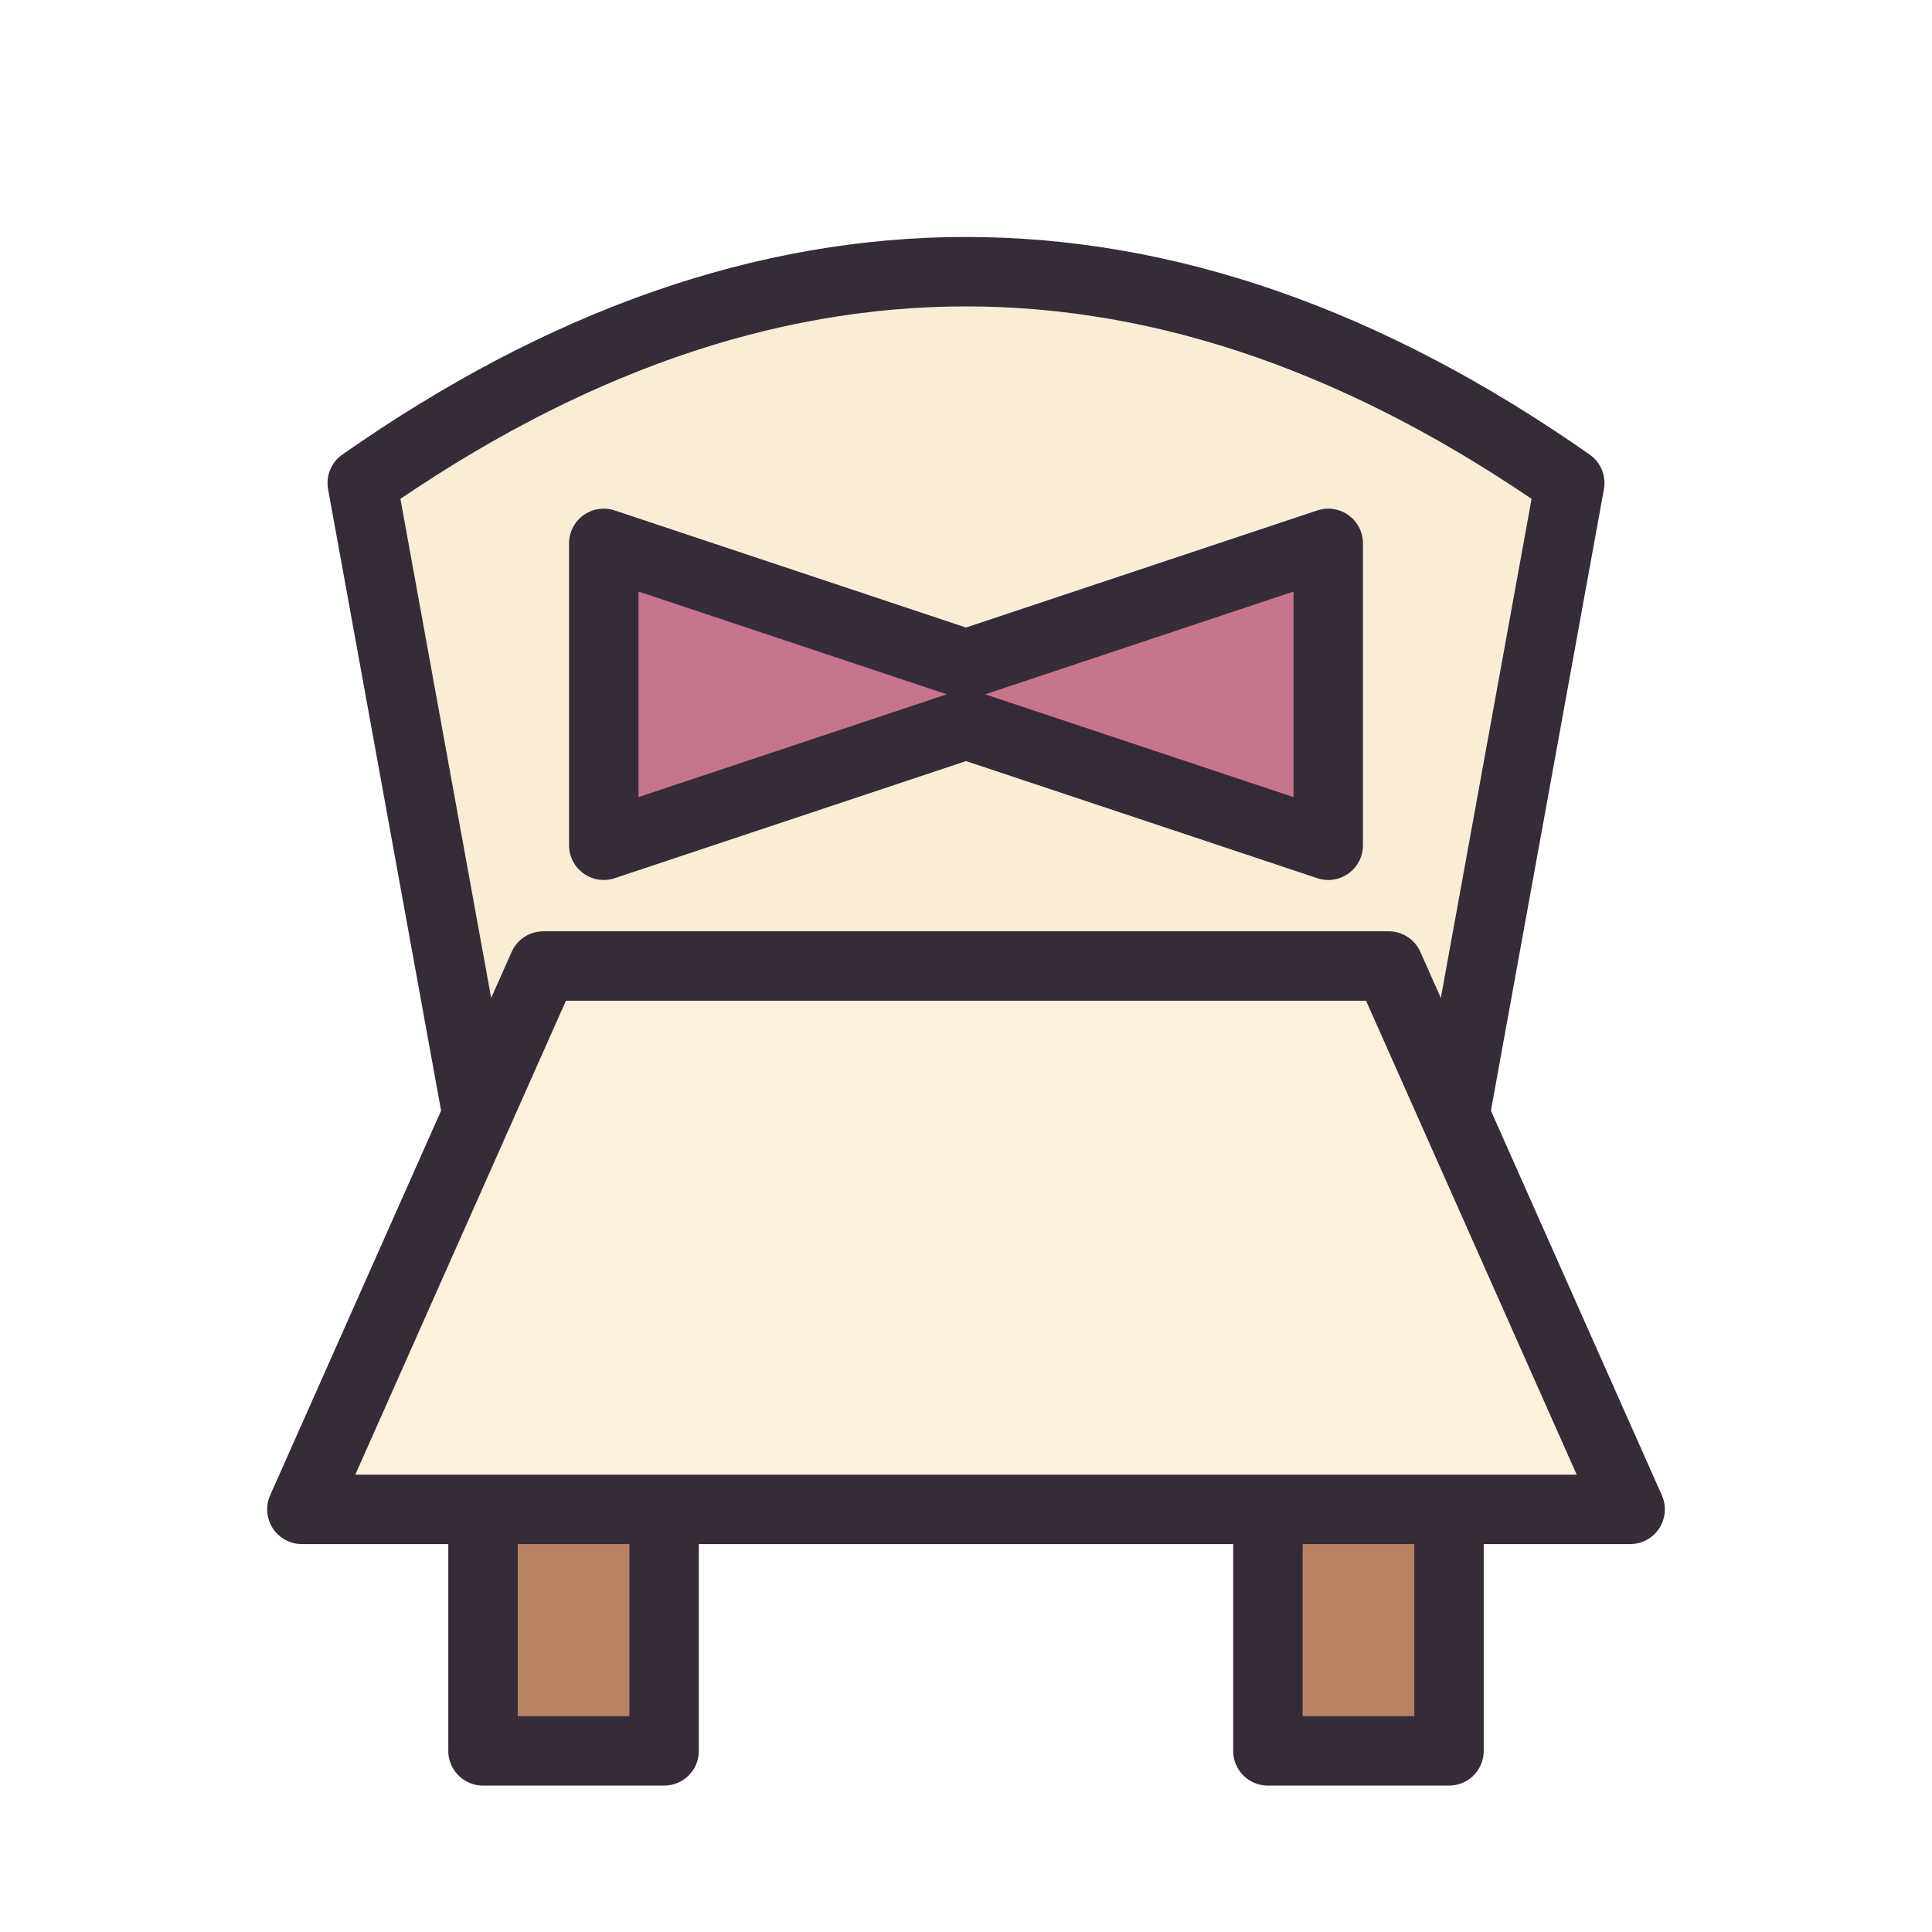
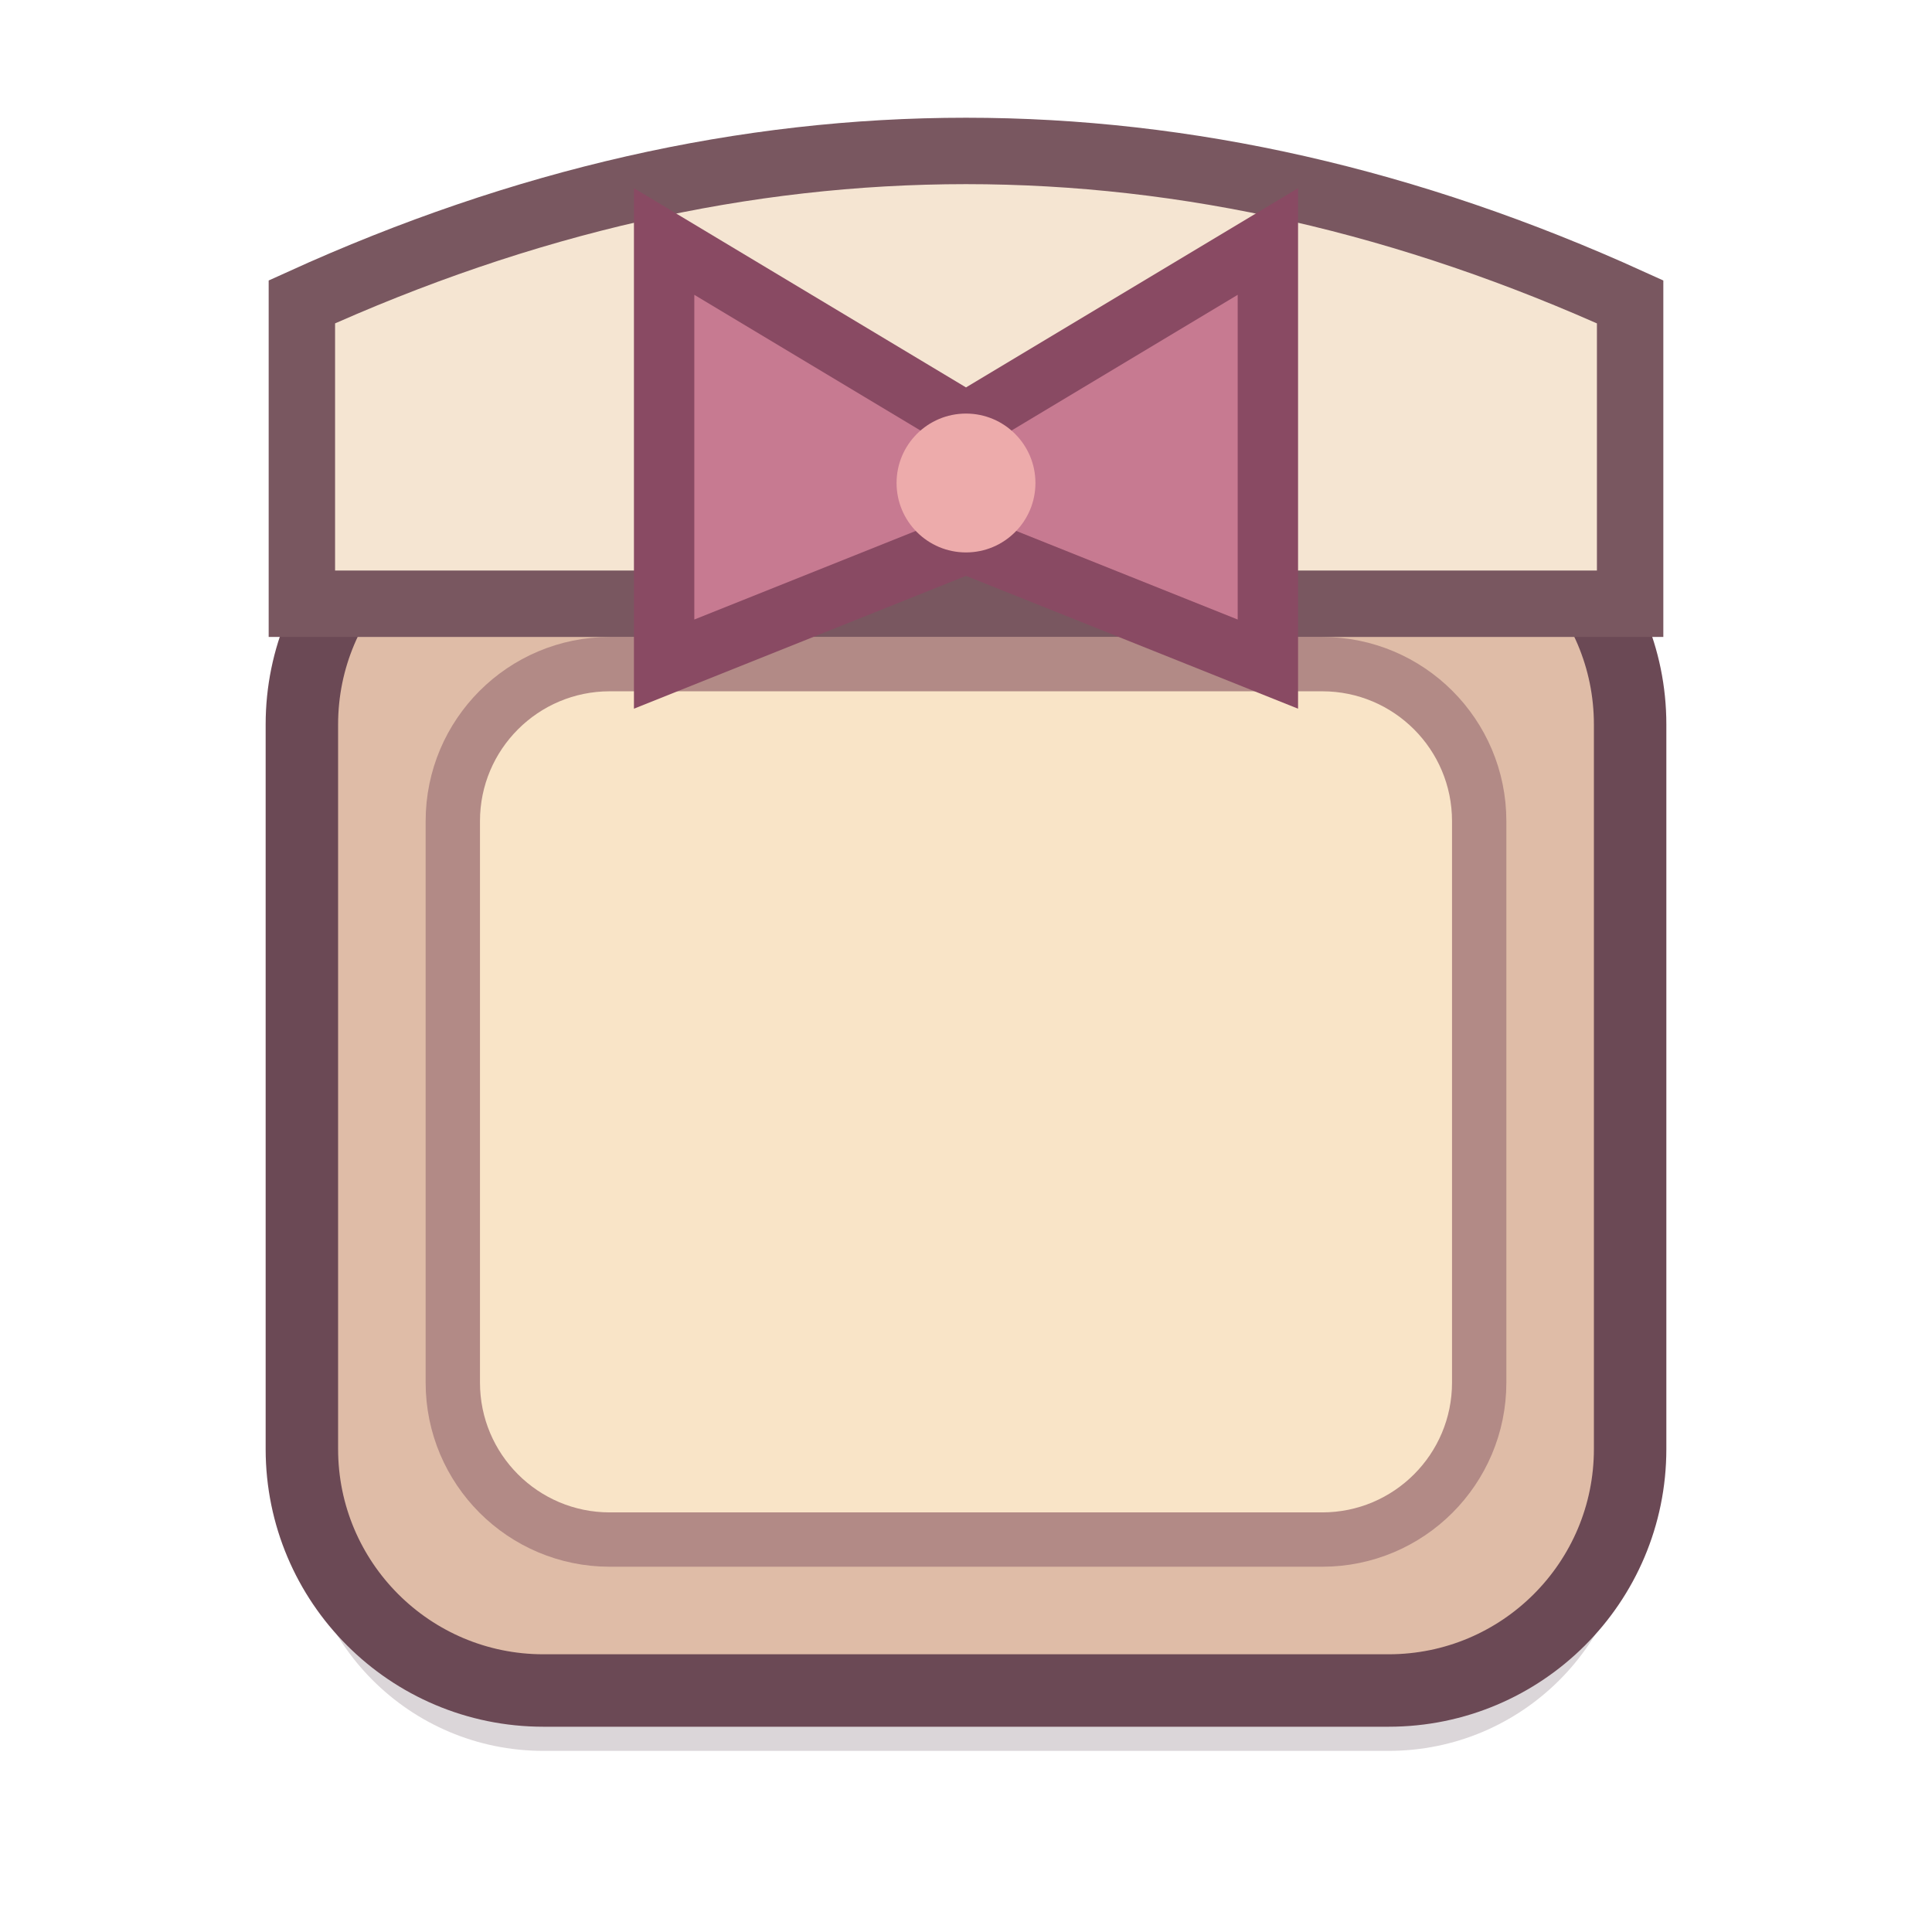
<svg xmlns="http://www.w3.org/2000/svg" viewBox="0 0 32 32">
-   <g stroke="#352b39" stroke-width="1.15" stroke-linecap="round" stroke-linejoin="round">
-     <path d="M8 21h3v8H8zm13 0h3v8h-3z" fill="#b88363" />
-     <path d="M6 8q10-7 20 0l-2 11H8z" fill="#f9edd5" />
-     <path d="M9 16h14l4 9H5z" fill="#fff1db" />
-     <path d="m16 11-6-2v5l6-2 6 2V9z" fill="#c7758c" />
-   </g>
+   <rect x="5" y="5" width="22" height="24" rx="4" fill="#5d4651" opacity=".22" />
+   <rect x="5" y="8" width="22" height="20" rx="4" fill="#dfbca7" stroke="#6b4955" stroke-width="1.2" />
+   <rect x="7.5" y="11" width="17" height="14.5" rx="2.6" fill="#f9e4c7" stroke="#b28a86" stroke-width=".9" />
+   <path d="M5 5q11-5 22 0v5H5Z" fill="#f5e5d2" stroke="#795760" stroke-width="1.1" />
+   <path d="M16 7 11 4v7l5-2 5 2V4Z" fill="#c77a91" stroke="#894a63" stroke-width="1" />
+   <circle cx="16" cy="8" r="1.15" fill="#edabab" />
</svg>
